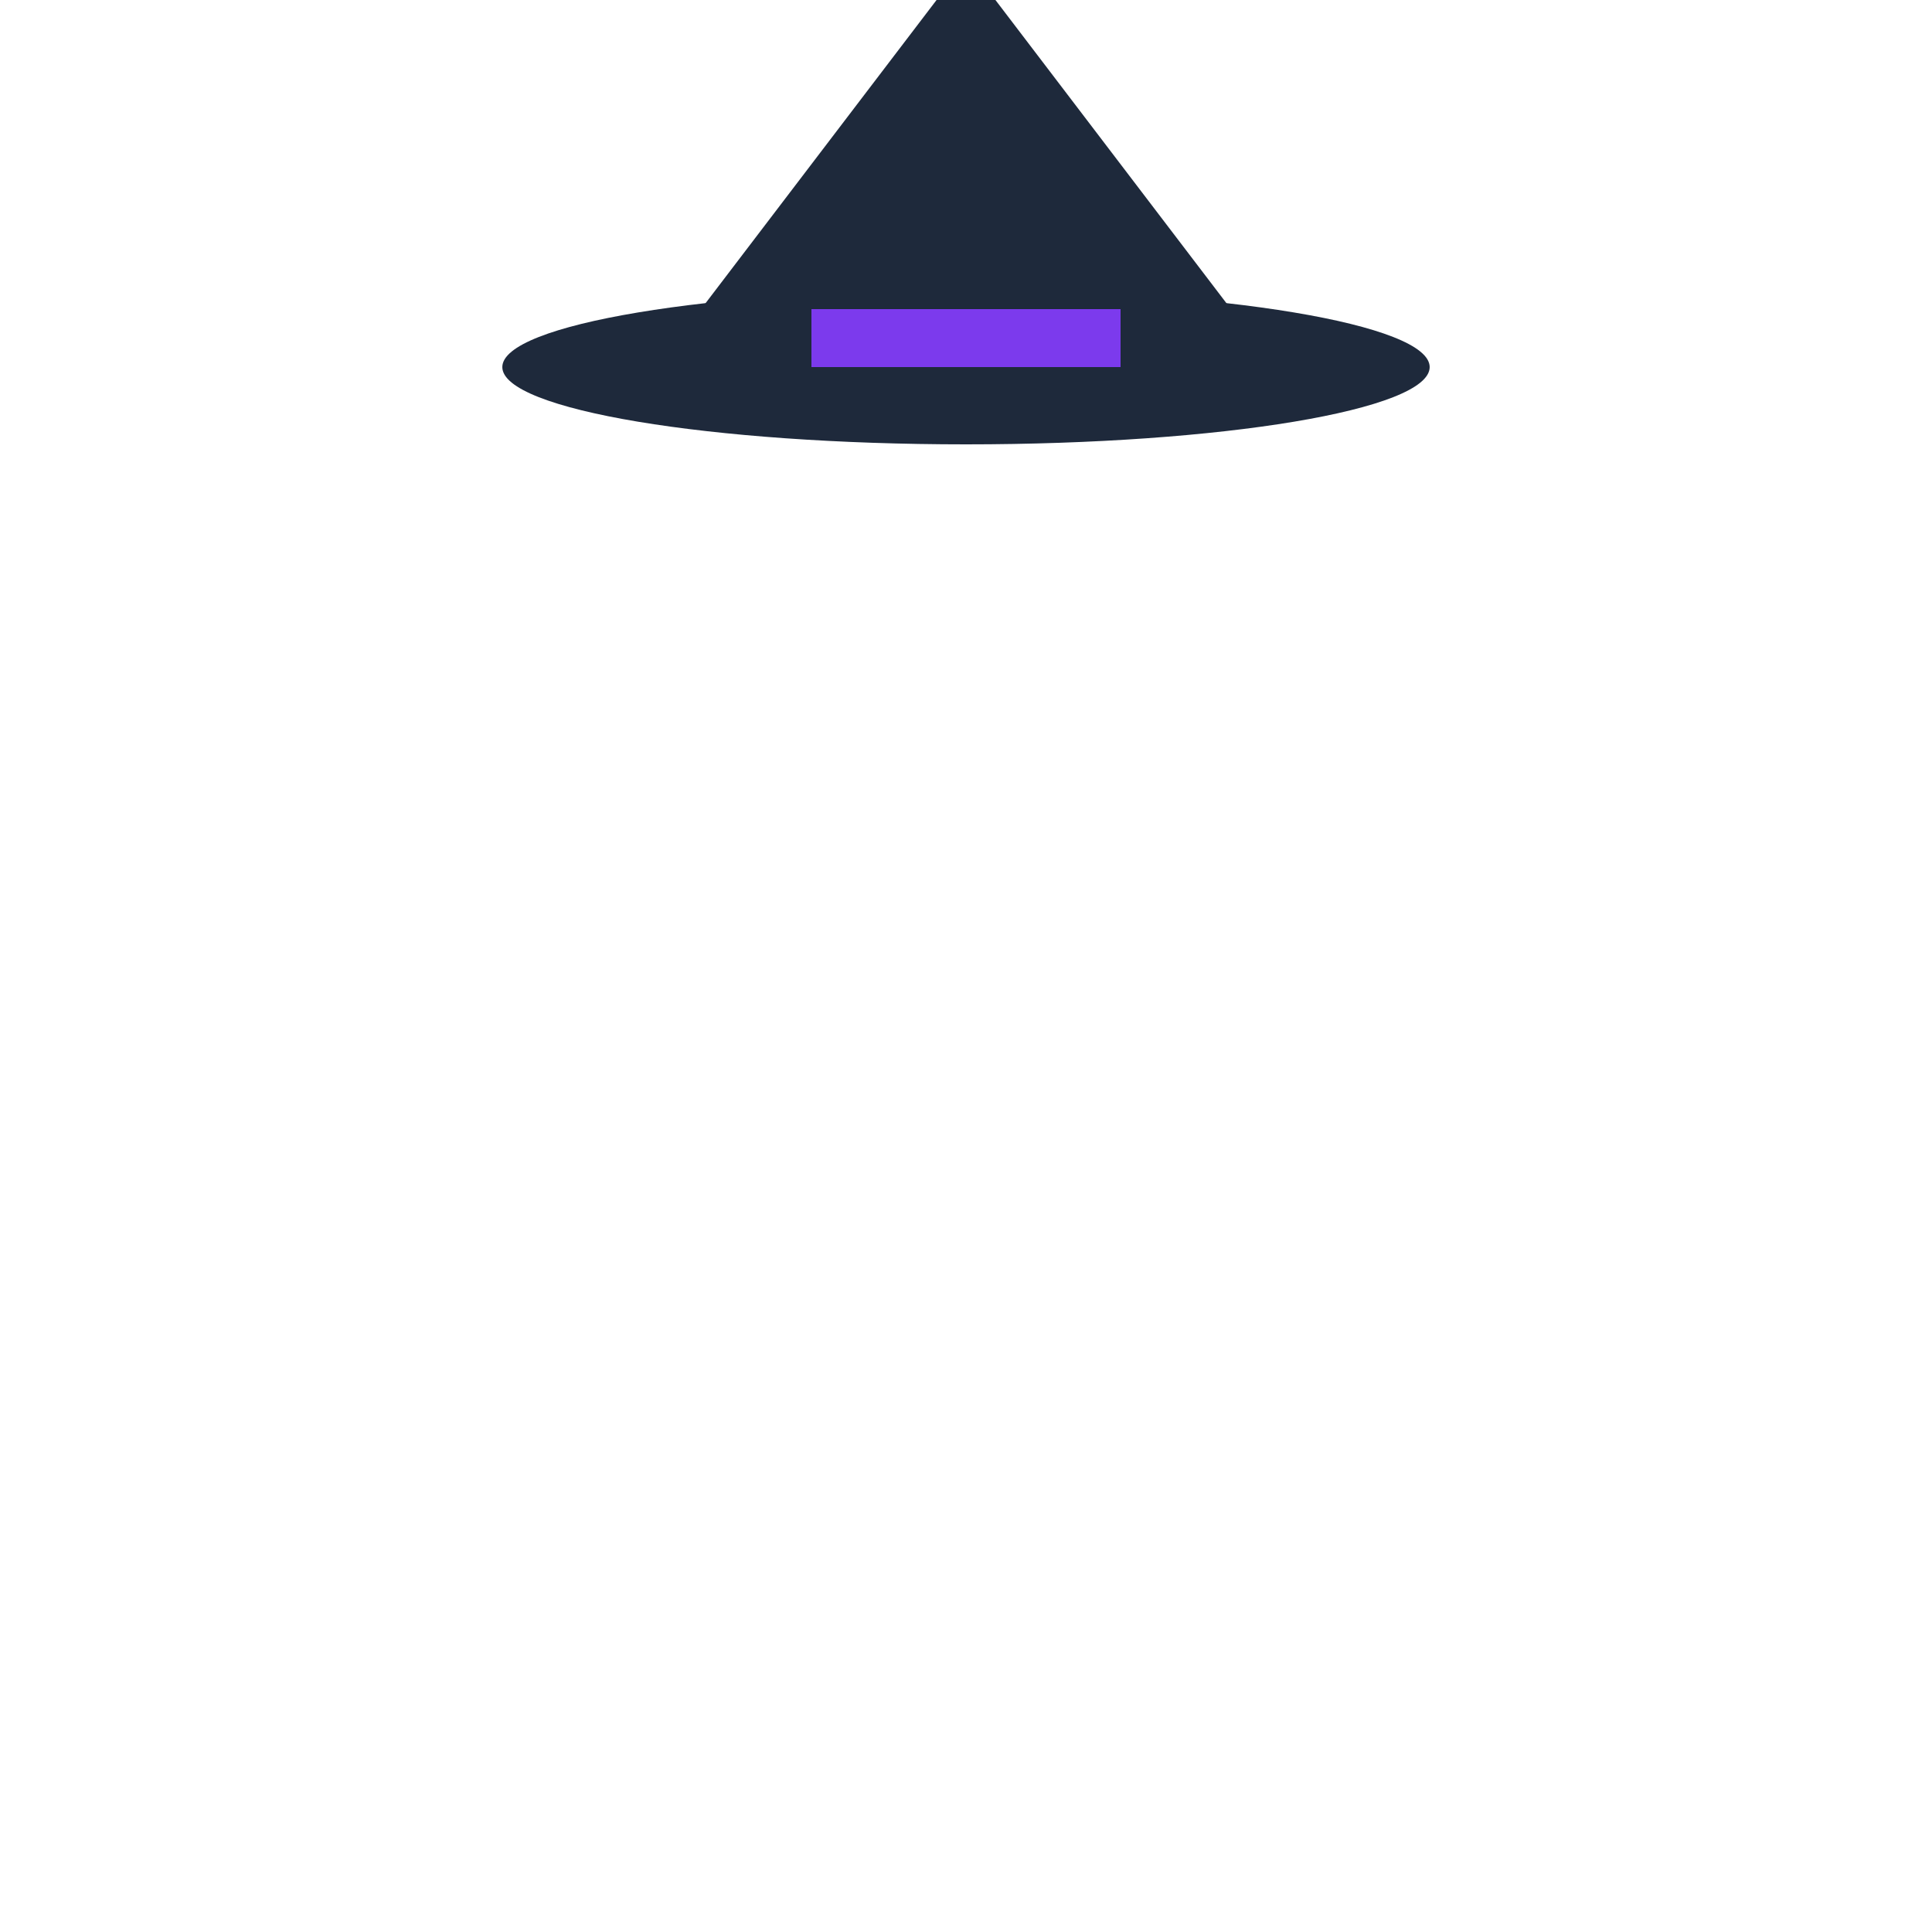
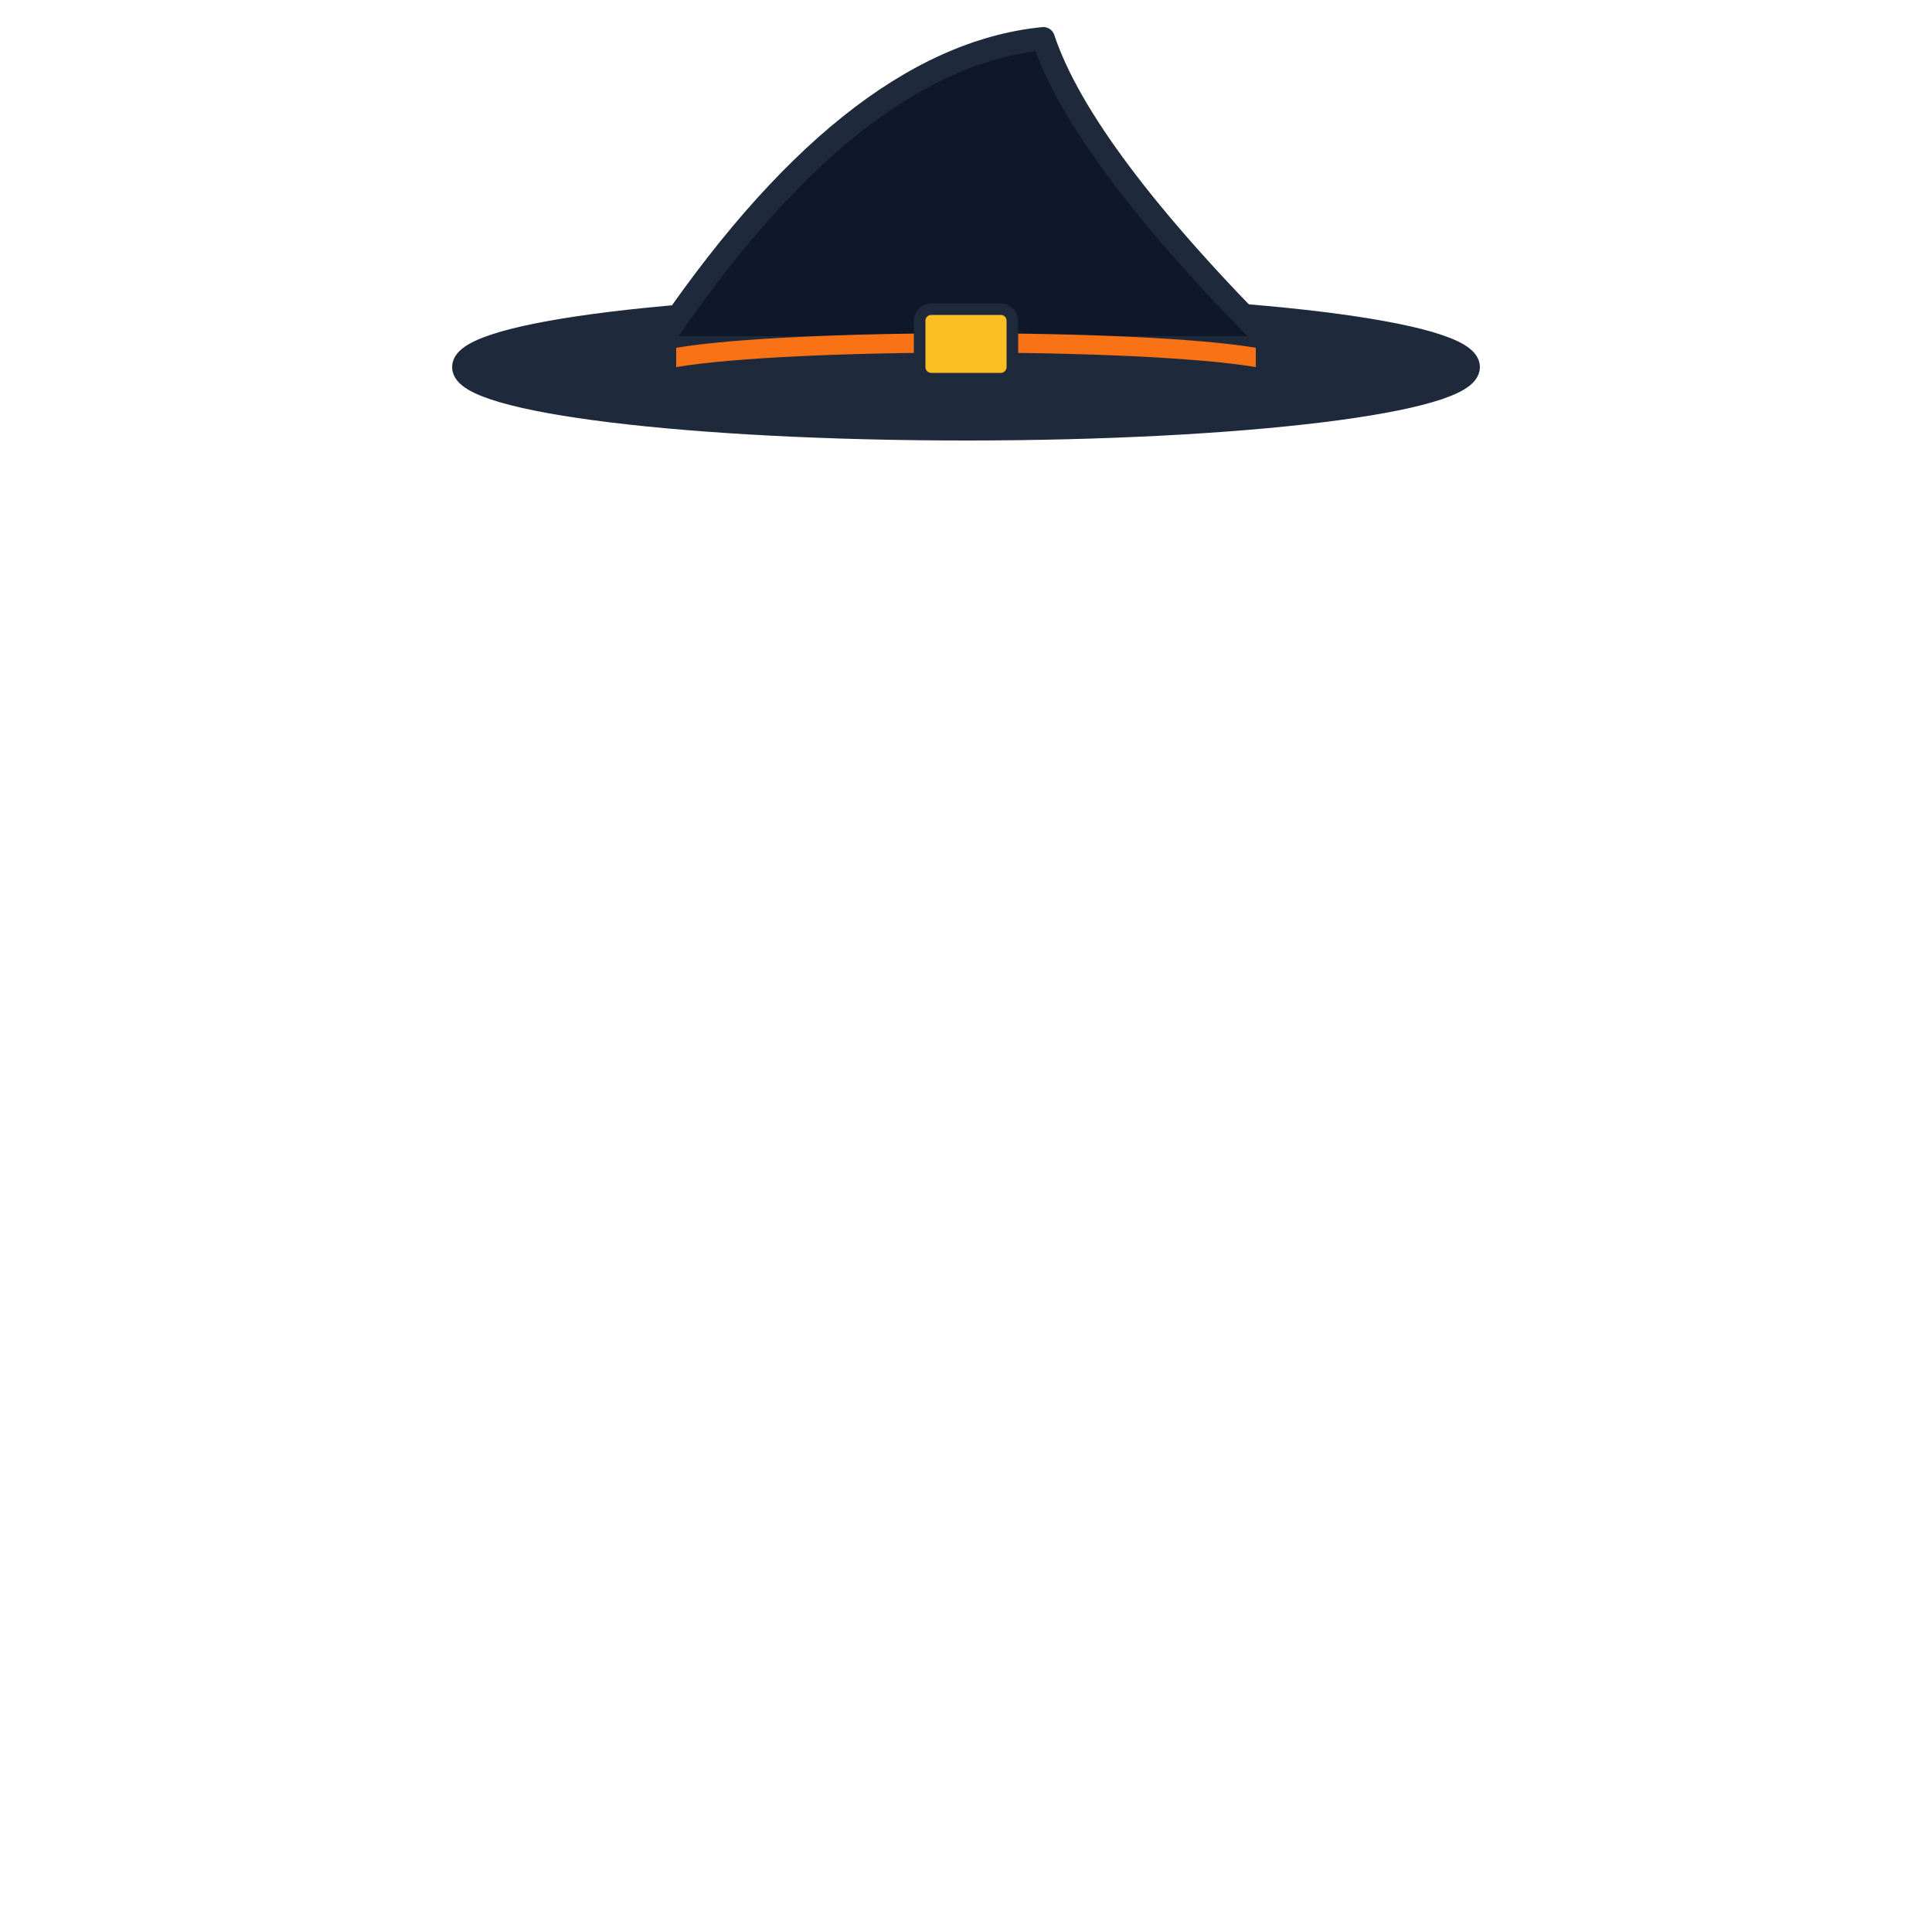
<svg xmlns="http://www.w3.org/2000/svg" viewBox="0 0 500 500">
-   <ellipse cx="250" cy="95" rx="120" ry="20" fill="#1E293B" />
-   <path d="M 170 95 L 250 -10 L 330 95 Z" fill="#1E293B" />
-   <rect x="210" y="80" width="80" height="15" fill="#7C3AED" />
+   <g id="witch-hat">
+     <ellipse cx="250" cy="95" rx="130" ry="16" fill="#1E293B" stroke="#1E293B" stroke-width="6" />
+     <path d="M170 90 Q220 15, 270 10 Q280 40, 330 90 Z" fill="#0F172A" stroke="#1E293B" stroke-width="6" stroke-linejoin="round" />
+     <path d="M175 90 c30 -5, 120 -5, 150 0 v5 c-30 -5, -120 -5, -150 0z" fill="#F97316" />
+     <rect x="238" y="80" width="24" height="18" fill="#FBBF24" stroke="#1E293B" stroke-width="3" rx="3" />
+   </g>
</svg>
